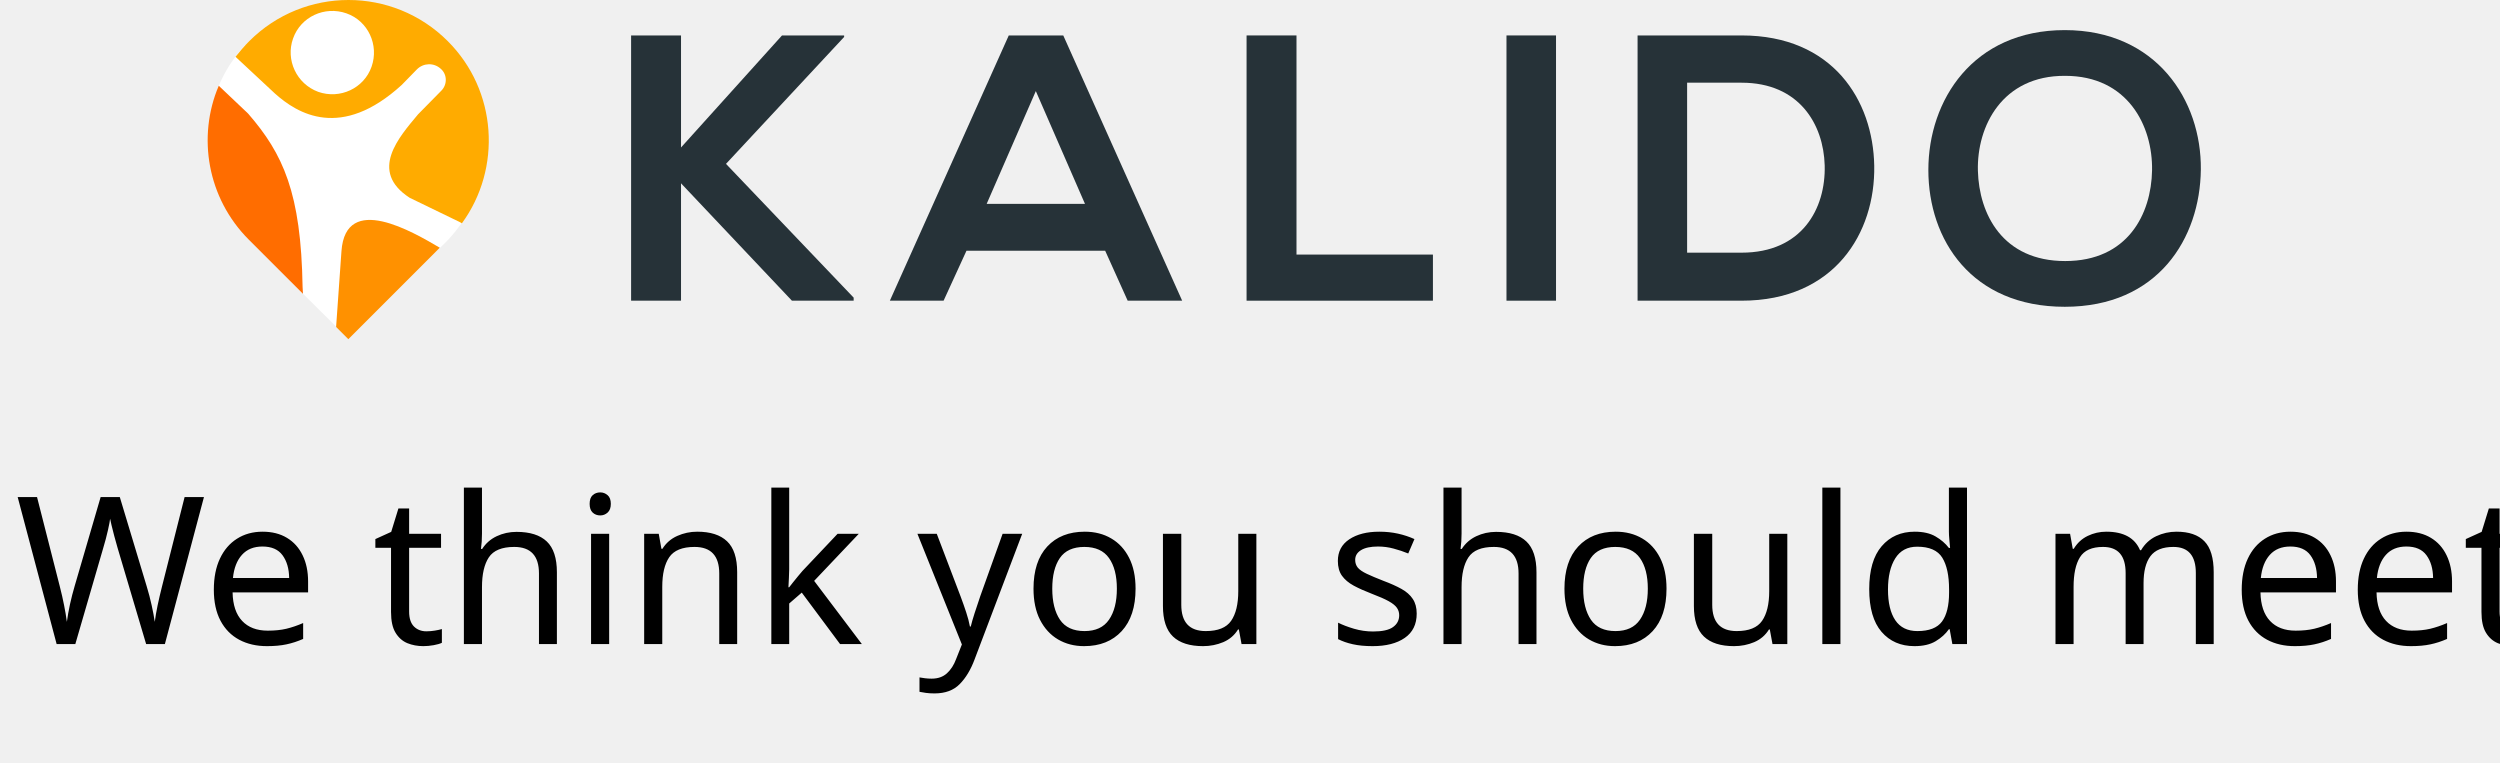
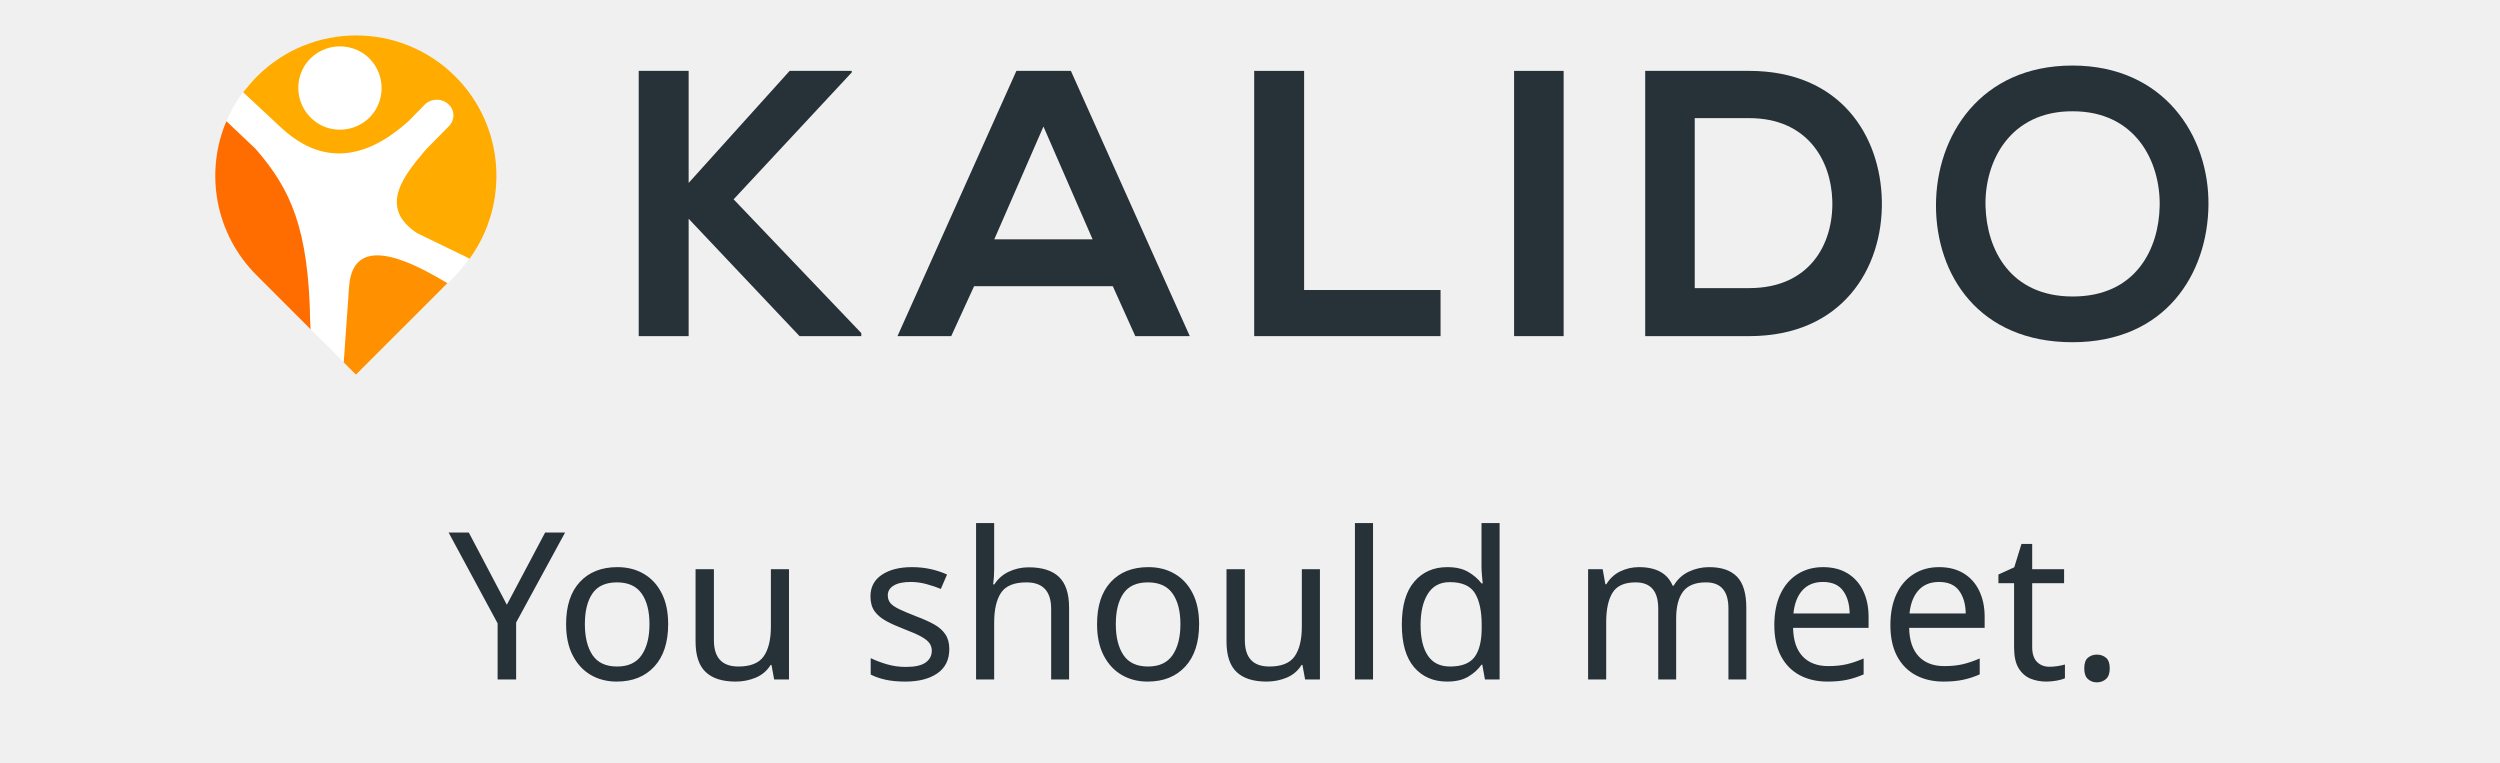
- <svg xmlns="http://www.w3.org/2000/svg" version="1.1" id="Layer_1" x="0px" y="0px" viewBox="156 -19 656 200" style="enable-background:new 156 -19 656 200;" xml:space="preserve">
+ <svg xmlns="http://www.w3.org/2000/svg" version="1.1" id="Layer_1" x="0px" y="0px" viewBox="175 151 656 200" style="enable-background:new 175 151 656 200;" xml:space="preserve">
  <style type="text/css">
	.st0{fill:#FFFFFF;}
	.st1{fill:#263238;}
	.st2{fill:#FFAB00;}
	.st3{fill:#FF9100;}
	.st4{fill:#FF6D00;}
	.st5{display:none;}
	.st6{font-family:'OpenSans-Light';}
	.st7{font-size:54px;}
</style>
  <g id="Sky">
</g>
  <g id="Ground">
</g>
  <g id="Background_Buildings">
-     <path class="st0" d="M266.4-6.9c2.1,1,4.3,2.1,6.4,3.1c1.7,5,3.4,9.9,5.1,14.9l-17.4,14l17.8,12.7c-1.6,2.5-3.7,5.3-6.5,7.9   c-0.7,0.6-1.3,1.2-2,1.7c-5.8-1.7-11.7-3.4-17.5-5.2l-7.5,25.1l-12.5-12.4c0.7-4.9,1.4-15.4-3.1-27.3C224.5,15.4,216.7,8,212.9,4.8   c0.7-1.9,1.7-4.1,3.2-6.5c1.5-2.3,3-4.2,4.3-5.6c3.8,9.9,13.5,16.4,23.9,16C254,8.4,262.7,2.3,266.4-6.9z" />
-     <circle class="st0" cx="243.1" cy="-5.2" r="12.4" />
-     <polygon class="st1" points="377.5,-9.3 346.5,24 380,59.1 380,59.9 363.8,59.9 334.7,29.1 334.7,59.9 321.6,59.9 321.6,-9.7    334.7,-9.7 334.7,19.7 361.2,-9.7 377.5,-9.7  " />
-     <path class="st1" d="M427.8,4.9l-12.9,29.6h25.8L427.8,4.9z M446,46.8h-36.4l-6,13.1h-14.1l31.2-69.6H435l31.2,69.6h-14.3L446,46.8   z" />
-     <polygon class="st1" points="496.2,-9.7 496.2,47.8 532,47.8 532,59.9 483.1,59.9 483.1,-9.7  " />
-     <rect x="551.3" y="-9.7" class="st1" width="13" height="69.6" />
-     <path class="st1" d="M598.7,47.3H613c15.8,0,22.1-11.5,21.8-22.9c-0.3-10.8-6.7-21.7-21.8-21.7h-14.3V47.3z M647.8,24.5   c0.3,17.6-10.4,35.4-34.8,35.4h-27.3V-9.7H613C636.9-9.7,647.5,7.3,647.8,24.5" />
-     <path class="st1" d="M675,25.8c0.3,11.4,6.5,23.7,22.9,23.7c16.4,0,22.6-12.3,22.8-23.8c0.2-11.7-6.4-24.8-22.8-24.8   C681.4,0.8,674.7,14.1,675,25.8 M733.5,25.5c-0.2,18-11.2,36-35.7,36S662,43.9,662,25.6s11.7-36.7,35.8-36.7   C721.8-11.1,733.7,7.3,733.5,25.5" />
-     <path class="st2" d="M232.9-8.9c2-5.7,8.3-8.6,14-6.6c5.7,2,8.6,8.3,6.6,14s-8.3,8.6-14,6.6C233.8,3,230.9-3.3,232.9-8.9    M228.1,5.5c6,5.4,17.4,12.3,33.3-2.2l4-4.1c1.7-1.7,4.4-1.8,6.2-0.2c1.8,1.5,1.8,4.2,0.2,5.8l-6.1,6.2c-5,6-13,14.9-2.2,21.9   l13.2,6.4c0.2,0.1,0.3,0.2,0.5,0.3c10.5-14.4,9.3-34.8-3.7-47.8c-14.4-14.4-37.7-14.4-52.1,0c-1.3,1.3-2.5,2.7-3.6,4.1   C219.7-2.3,226.4,3.9,228.1,5.5" />
-     <path class="st3" d="M245.6,46.9l-1.4,19.8c0,0,0,0,0,0.1c1.9,1.9,3.2,3.2,3.2,3.2s17.9-17.9,24-24   C264.4,41.9,246.7,31.4,245.6,46.9" />
-     <path class="st4" d="M235.4,56.3c-0.4-24.7-5.1-34.9-14.3-45.5l-7.7-7.3c-5.7,13.4-3,29.5,7.9,40.4c0.1,0.1,7.3,7.3,14.2,14.2   L235.4,56.3z" />
+     <path class="st0" d="M287.4,172.4c2.1,1,4.3,2.1,6.4,3.1c1.7,5,3.4,9.9,5.1,14.9l-17.4,14l17.8,12.7c-1.6,2.5-3.7,5.3-6.5,7.9   c-0.7,0.6-1.3,1.2-2,1.7c-5.8-1.7-11.7-3.4-17.5-5.2l-7.5,25.1l-12.5-12.4c0.7-4.9,1.4-15.4-3.1-27.3   c-4.7-12.2-12.5-19.6-16.3-22.8c0.7-1.9,1.7-4.1,3.2-6.5c1.5-2.3,3-4.2,4.3-5.6c3.8,9.9,13.5,16.4,23.9,16   C275,187.7,283.7,181.6,287.4,172.4z" />
+     <circle class="st0" cx="264.1" cy="174.1" r="12.4" />
+     <polygon class="st1" points="398.5,170 367.5,203.3 401,238.4 401,239.2 384.8,239.2 355.7,208.4 355.7,239.2 342.6,239.2    342.6,169.6 355.7,169.6 355.7,199 382.2,169.6 398.5,169.6  " />
+     <path class="st1" d="M448.8,184.2l-12.9,29.6h25.8L448.8,184.2z M467,226.1h-36.4l-6,13.1h-14.1l31.2-69.6H456l31.2,69.6h-14.3   L467,226.1z" />
+     <polygon class="st1" points="517.2,169.6 517.2,227.1 553,227.1 553,239.2 504.1,239.2 504.1,169.6  " />
+     <rect x="572.3" y="169.6" class="st1" width="13" height="69.6" />
+     <path class="st1" d="M619.7,226.6H634c15.8,0,22.1-11.5,21.8-22.9c-0.3-10.8-6.7-21.7-21.8-21.7h-14.3V226.6z M668.8,203.8   c0.3,17.6-10.4,35.4-34.8,35.4h-27.3v-69.6H634C657.9,169.6,668.5,186.6,668.8,203.8" />
+     <path class="st1" d="M696,205.1c0.3,11.4,6.5,23.7,22.9,23.7s22.6-12.3,22.8-23.8c0.2-11.7-6.4-24.8-22.8-24.8   C702.4,180.1,695.7,193.4,696,205.1 M754.5,204.8c-0.2,18-11.2,36-35.7,36S683,223.2,683,204.9s11.7-36.7,35.8-36.7   C742.8,168.2,754.7,186.6,754.5,204.8" />
+     <path class="st2" d="M253.9,170.4c2-5.7,8.3-8.6,14-6.6c5.7,2,8.6,8.3,6.6,14s-8.3,8.6-14,6.6C254.8,182.3,251.9,176,253.9,170.4    M249.1,184.8c6,5.4,17.4,12.3,33.3-2.2l4-4.1c1.7-1.7,4.4-1.8,6.2-0.2c1.8,1.5,1.8,4.2,0.2,5.8l-6.1,6.2c-5,6-13,14.9-2.2,21.9   l13.2,6.4c0.2,0.1,0.3,0.2,0.5,0.3c10.5-14.4,9.3-34.8-3.7-47.8c-14.4-14.4-37.7-14.4-52.1,0c-1.3,1.3-2.5,2.7-3.6,4.1   C240.7,177,247.4,183.2,249.1,184.8" />
+     <path class="st3" d="M266.6,226.2l-1.4,19.8c0,0,0,0,0,0.1c1.9,1.9,3.2,3.2,3.2,3.2s17.9-17.9,24-24   C285.4,221.2,267.7,210.7,266.6,226.2" />
+     <path class="st4" d="M256.4,235.6c-0.4-24.7-5.1-34.9-14.3-45.5l-7.7-7.3c-5.7,13.4-3,29.5,7.9,40.4c0.1,0.1,7.3,7.3,14.2,14.2   L256.4,235.6z" />
  </g>
  <g id="White_Screen" class="st5">
</g>
  <g id="Clouds">
</g>
  <g id="Trees">
</g>
  <g id="Character">
</g>
-   <text transform="matrix(1 0 0 1 160 150)" class="st6 st7">We think you should meet.</text>
+   <text transform="matrix(1 0 0 1 292.7143 329.3)" class="st1 st6 st7">You should meet.</text>
</svg>
